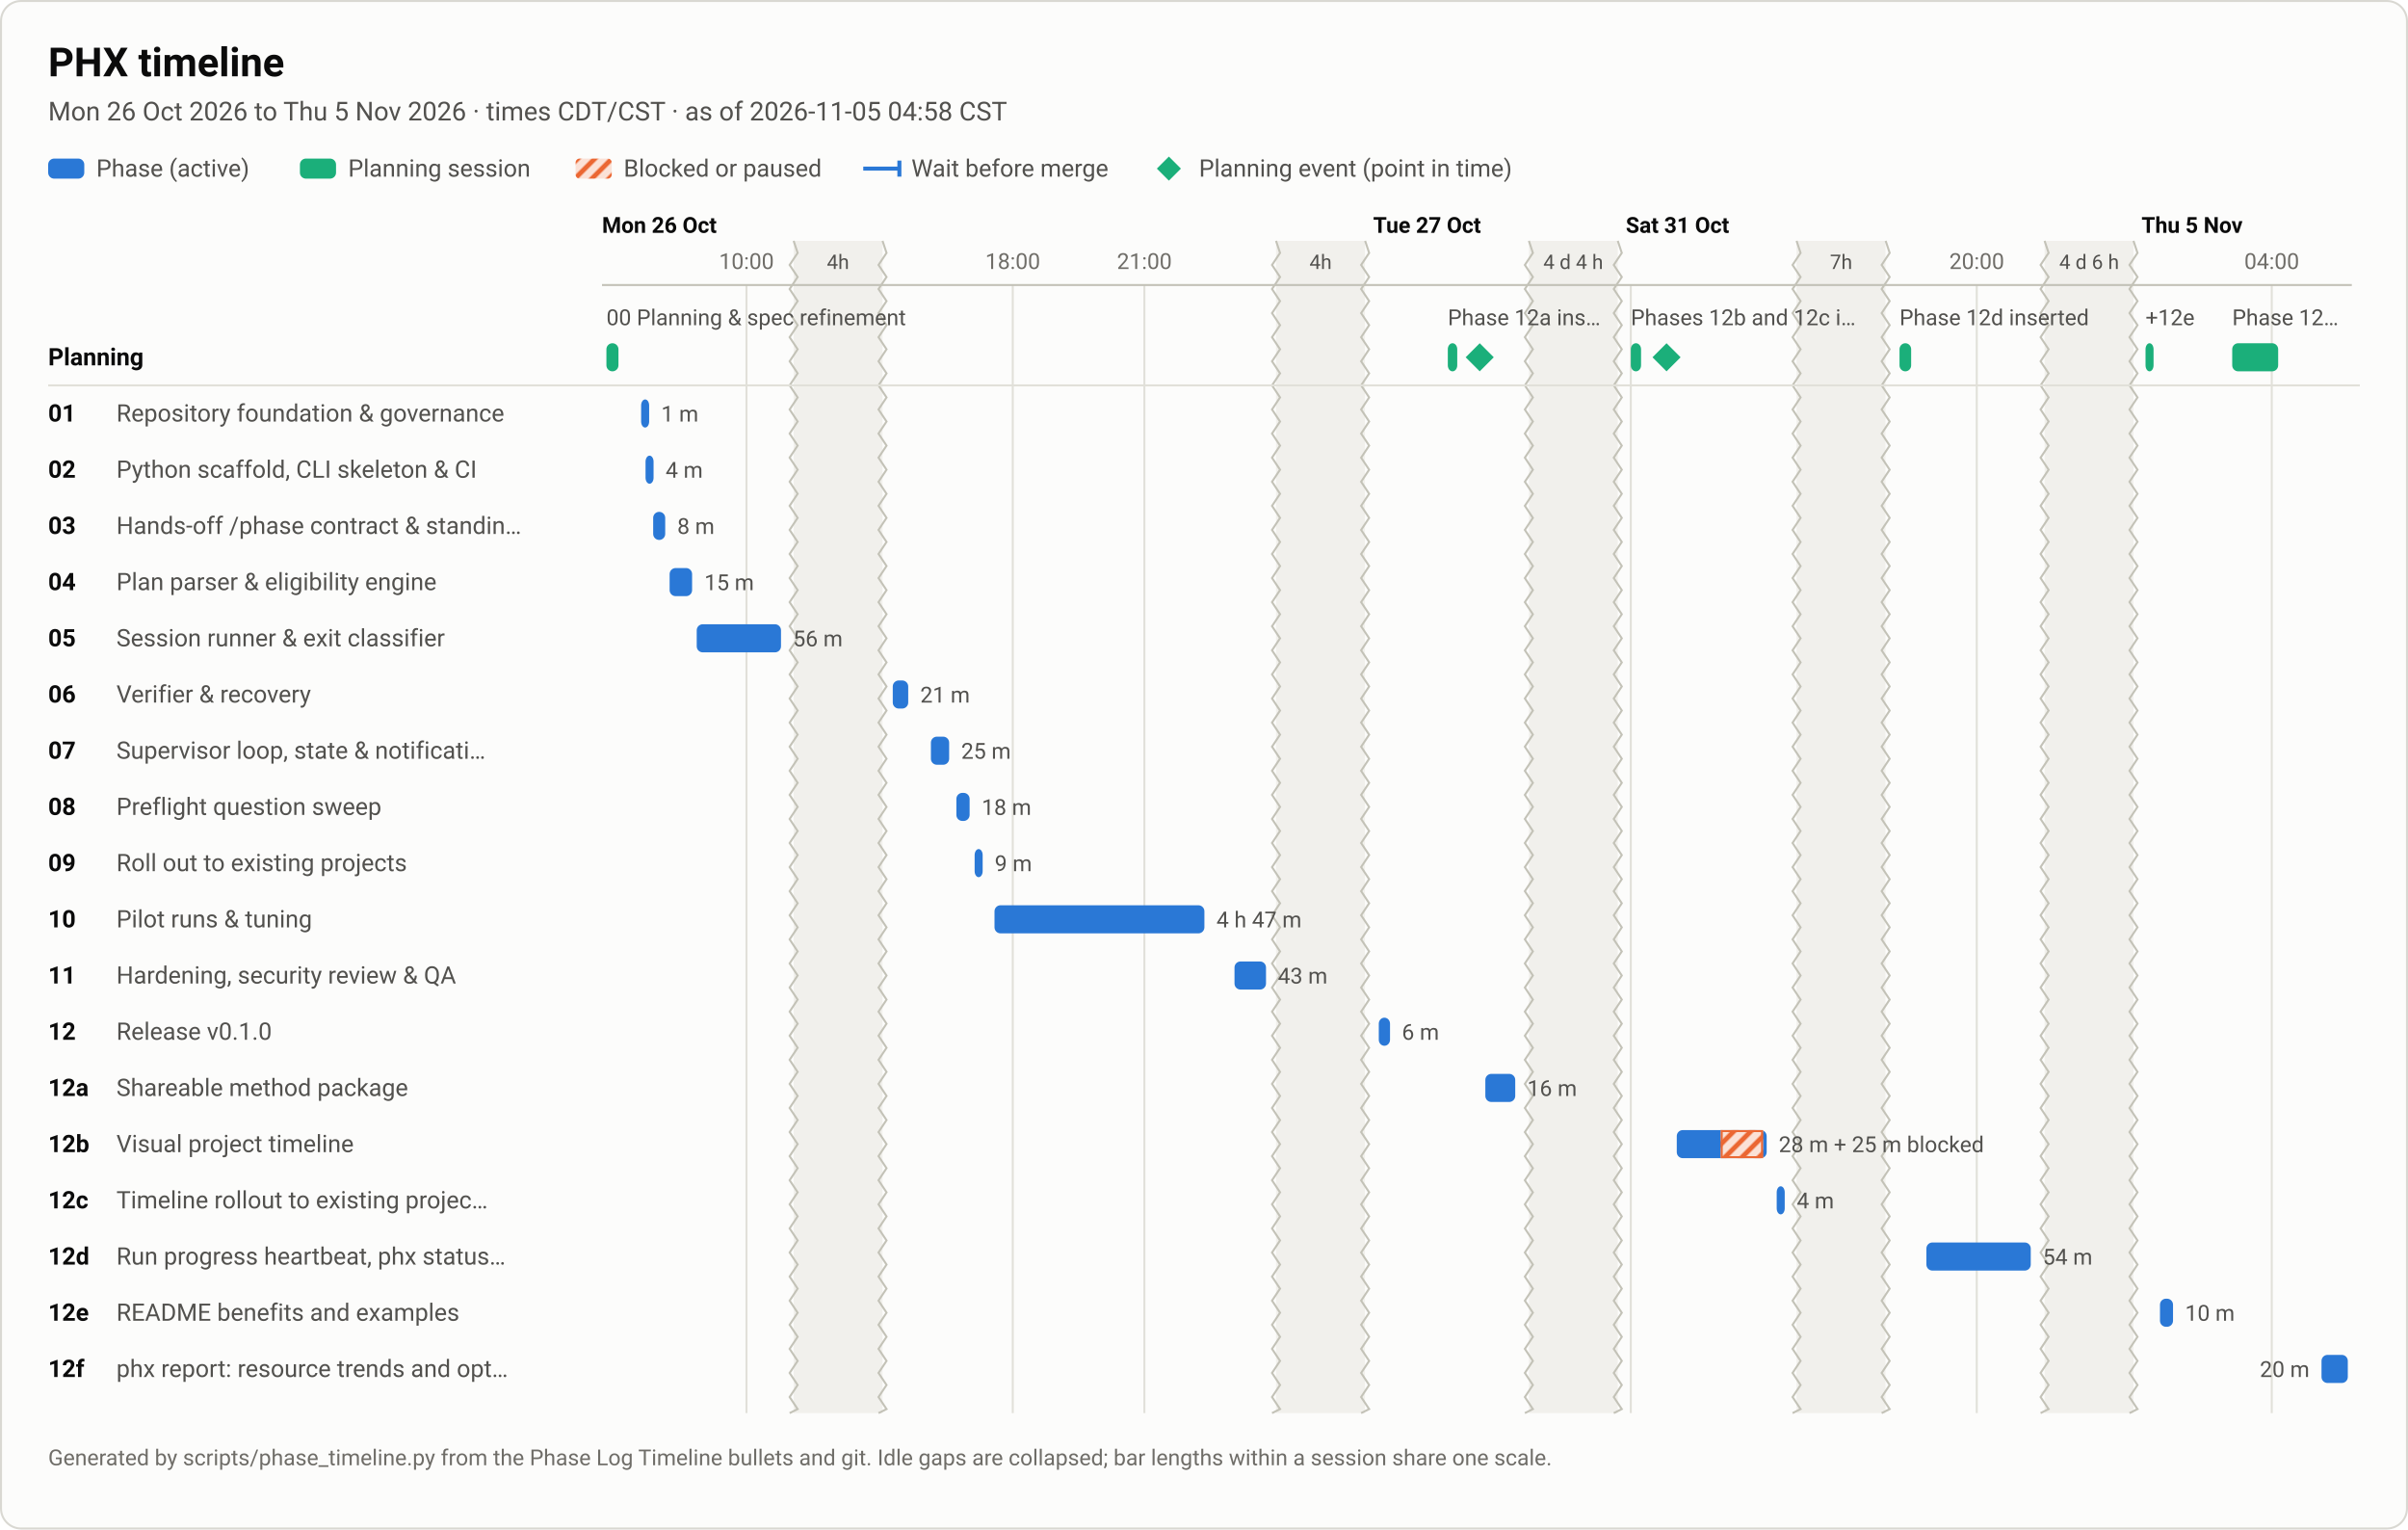
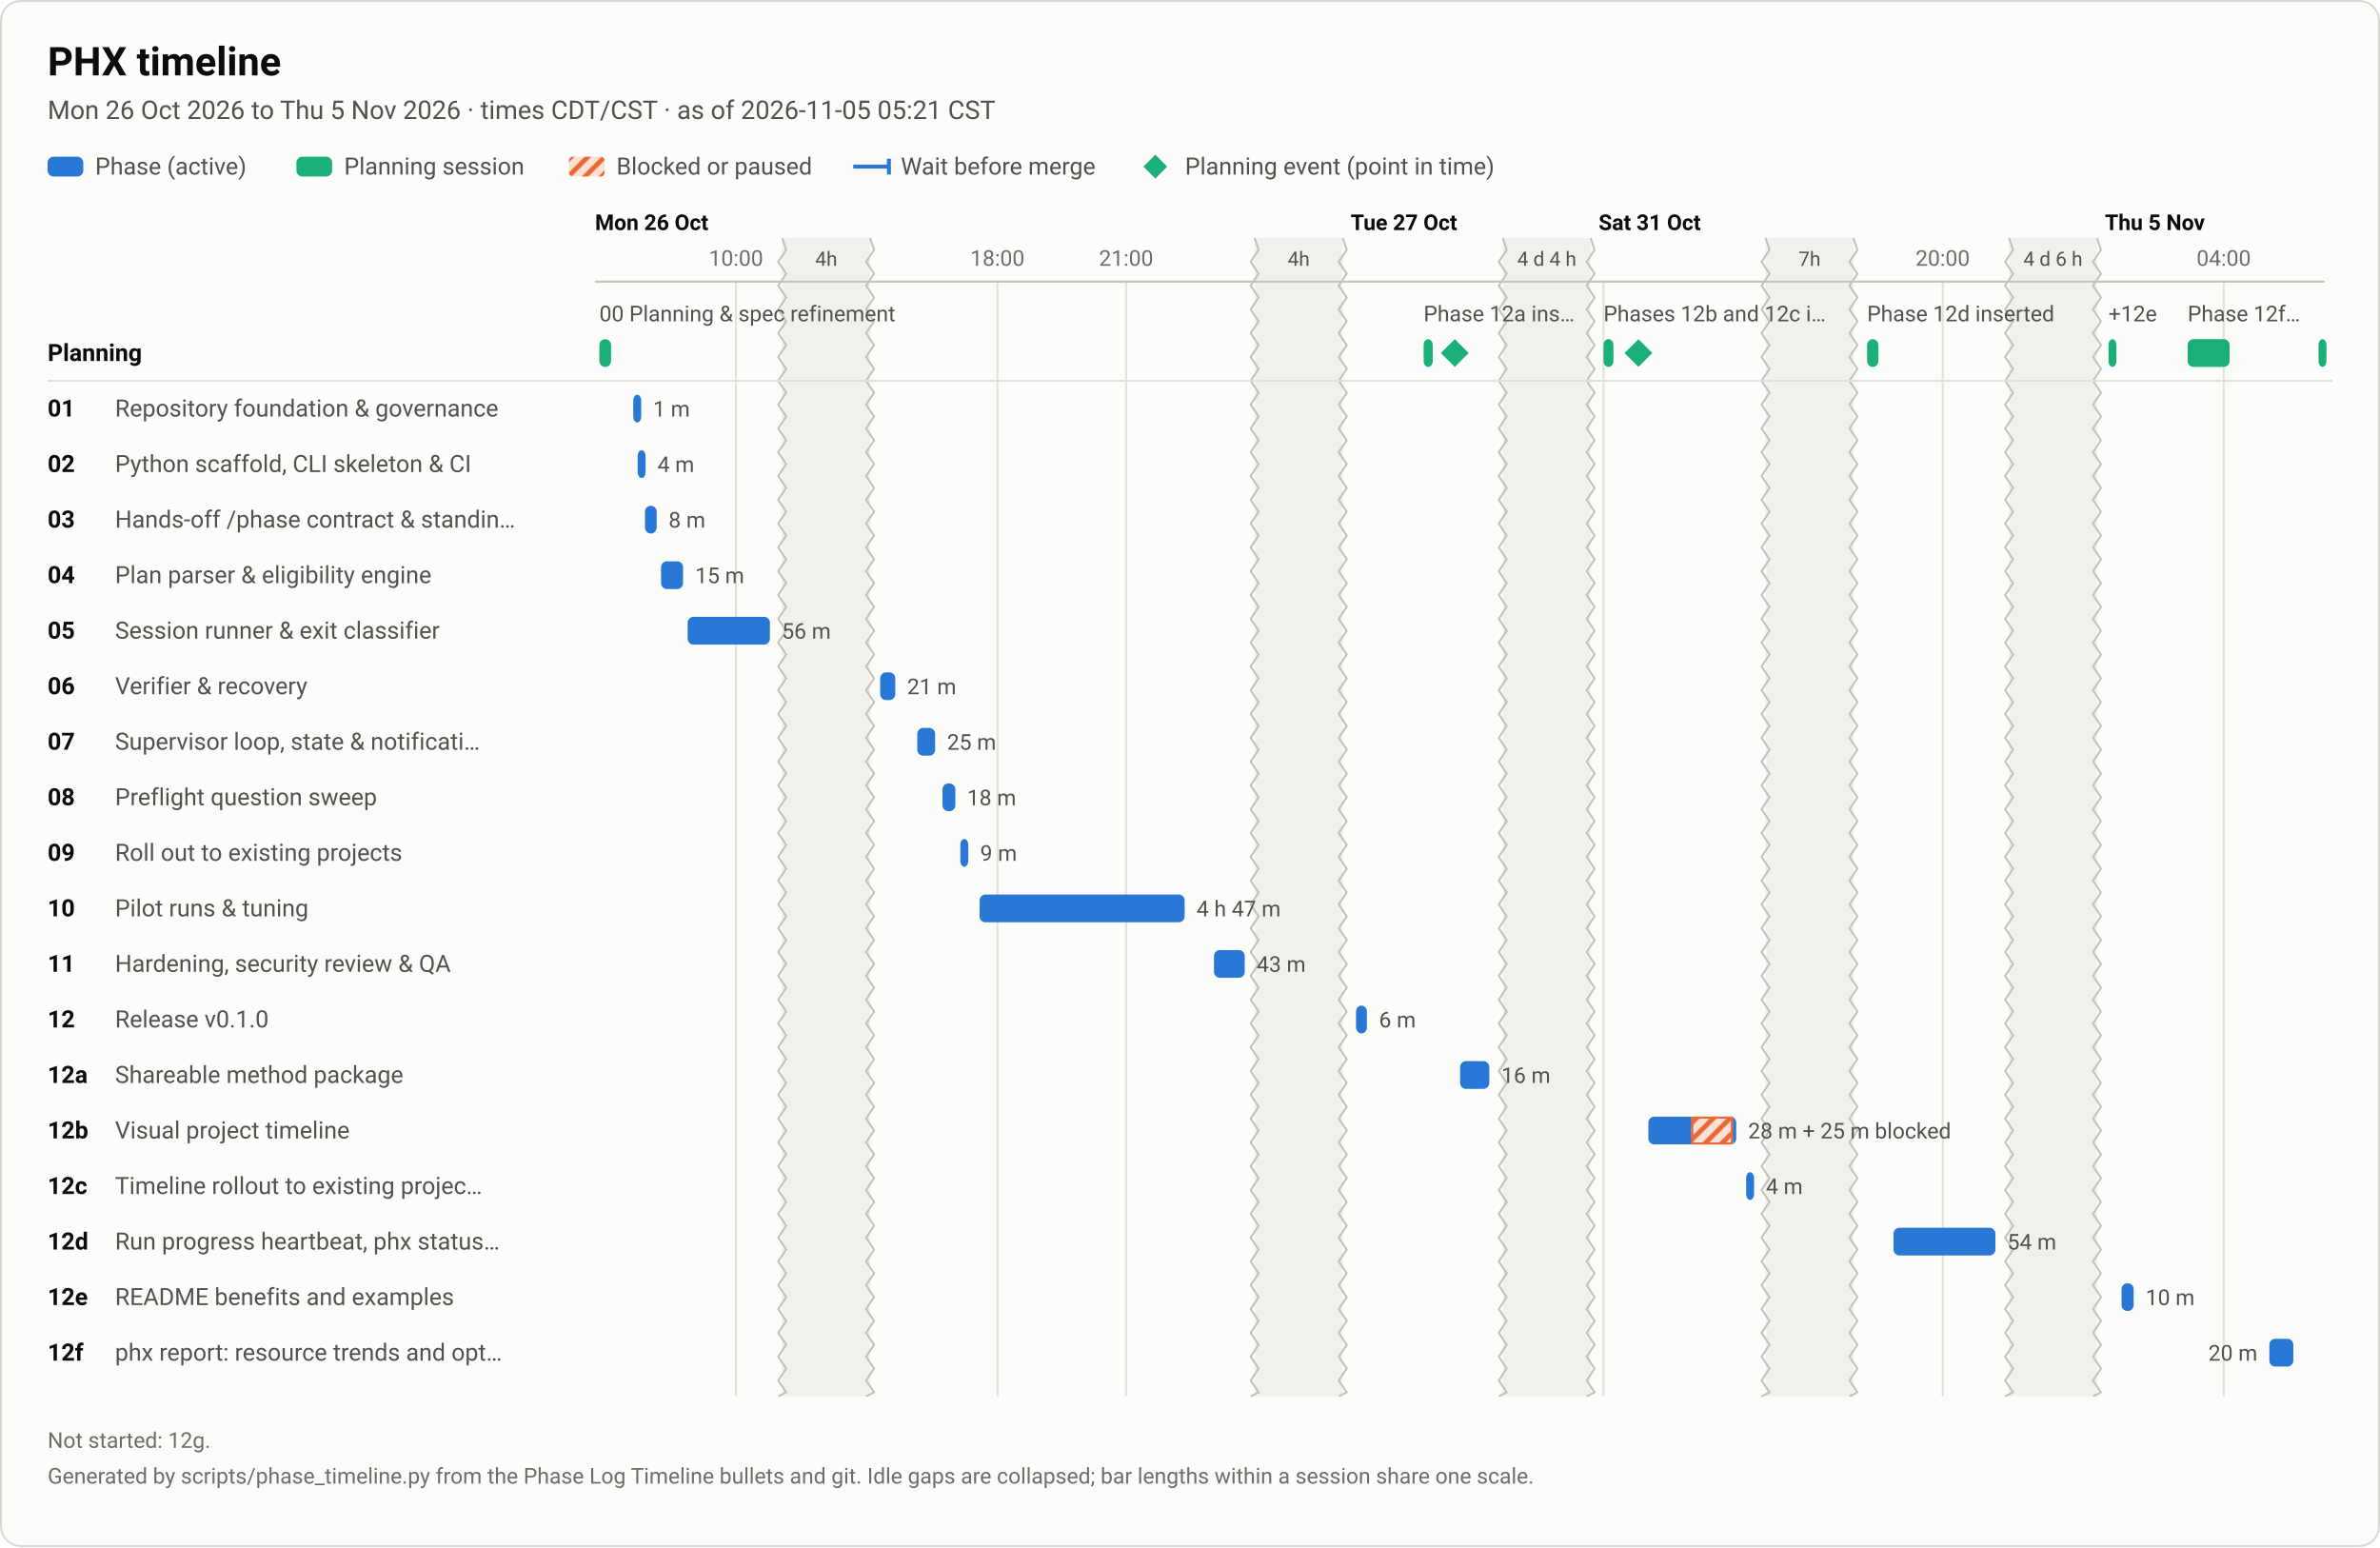
- <svg xmlns="http://www.w3.org/2000/svg" width="1200" height="762" viewBox="0 0 1200 762" role="img" aria-labelledby="tl-title tl-desc" font-family="system-ui, -apple-system, &quot;Segoe UI&quot;, Roboto, sans-serif" data-timeline-format="1">
+ <svg xmlns="http://www.w3.org/2000/svg" width="1200" height="780" viewBox="0 0 1200 780" role="img" aria-labelledby="tl-title tl-desc" font-family="system-ui, -apple-system, &quot;Segoe UI&quot;, Roboto, sans-serif" data-timeline-format="1">
  <style>.card{fill:#fcfcfb;stroke:#d9d8d2}.t1{fill:#0b0b0b}.t2{fill:#52514e}.t3{fill:#6f6d68}.grid{stroke:#e1e0d9}.axis{stroke:#c3c2b7}.brk{fill:#f1f0ec}.brke{stroke:#c3c2b7;fill:none}.ph{fill:#2a78d6}.pl{fill:#1baf7a}.tail{stroke:#2a78d6}.tailpl{stroke:#1baf7a}.hb{fill:#fbe1d6}.hl{stroke:#eb6834}.wo{stroke:#eb6834;fill:none}.ap{stroke:#0b0b0b;fill:none}.sep{stroke:#e1e0d9}text{font-variant-numeric:tabular-nums}@media (prefers-color-scheme: dark){.card{fill:#1a1a19;stroke:#3a3a37}.t1{fill:#f0efec}.t2{fill:#c3c2b7}.t3{fill:#a3a19a}.grid{stroke:#2c2c2a}.axis{stroke:#4a4a46}.brk{fill:#262624}.brke{stroke:#4a4a46;fill:none}.ph{fill:#3987e5}.pl{fill:#199e70}.tail{stroke:#3987e5}.tailpl{stroke:#199e70}.hb{fill:#4a2a1c}.hl{stroke:#d95926}.wo{stroke:#d95926;fill:none}.ap{stroke:#f0efec;fill:none}.sep{stroke:#2c2c2a}}</style>
  <defs>
    <pattern id="tl-hatch" patternUnits="userSpaceOnUse" width="6" height="6" patternTransform="rotate(45)">
      <rect class="hb" width="6" height="6" />
      <line class="hl" x1="1.5" y1="0" x2="1.5" y2="6" stroke-width="2.4" />
    </pattern>
  </defs>
-   <rect class="card" x="0.5" y="0.5" width="1199" height="761" rx="10" />
+   <rect class="card" x="0.5" y="0.5" width="1199" height="779" rx="10" />
  <text class="t1" x="24" y="38" font-size="20" font-weight="600">PHX timeline</text>
-   <text class="t2" x="24" y="60" font-size="13">Mon 26 Oct 2026 to Thu 5 Nov 2026 · times CDT/CST · as of 2026-11-05 04:58 CST</text>
+   <text class="t2" x="24" y="60" font-size="13">Mon 26 Oct 2026 to Thu 5 Nov 2026 · times CDT/CST · as of 2026-11-05 05:21 CST</text>
  <rect class="ph" x="24.0" y="79" width="18" height="10" rx="3" />
  <text class="t2" x="48" y="88" font-size="12">Phase (active)</text>
  <rect class="pl" x="149.462" y="79" width="18" height="10" rx="3" />
  <text class="t2" x="173.5" y="88" font-size="12">Planning session</text>
  <rect fill="url(#tl-hatch)" x="286.848" y="79" width="18" height="10" rx="2" />
  <text class="t2" x="310.8" y="88" font-size="12">Blocked or paused</text>
  <line class="tail" x1="430.195" x2="448.195" y1="84" y2="84" stroke-width="2" />
  <line class="tail" x1="448.195" x2="448.195" y1="80" y2="88" stroke-width="2" />
  <text class="t2" x="454.2" y="88" font-size="12">Wait before merge</text>
  <path class="pl" d="M582.5 78l6 6l-6 6l-6-6z" />
  <text class="t2" x="597.5" y="88" font-size="12">Planning event (point in time)</text>
  <text class="t1" x="300" y="116" font-size="11" font-weight="600">Mon 26 Oct</text>
-   <line class="grid" x1="372" x2="372" y1="142" y2="704" stroke-width="1" />
-   <text class="t3" x="372" y="134" font-size="11" text-anchor="middle">10:00</text>
-   <rect class="brk" x="395.5" y="120" width="44.3" height="584" />
-   <path class="brke" stroke-width="1" d="M395.5 120L397.5 126L393.5 132L397.5 138L393.5 144L397.5 150L393.5 156L397.5 162L393.5 168L397.5 174L393.5 180L397.5 186L393.5 192L397.5 198L393.5 204L397.5 210L393.5 216L397.5 222L393.5 228L397.5 234L393.5 240L397.5 246L393.5 252L397.5 258L393.5 264L397.5 270L393.5 276L397.5 282L393.5 288L397.5 294L393.5 300L397.5 306L393.5 312L397.5 318L393.5 324L397.5 330L393.5 336L397.5 342L393.5 348L397.5 354L393.5 360L397.5 366L393.5 372L397.5 378L393.5 384L397.5 390L393.5 396L397.5 402L393.5 408L397.5 414L393.5 420L397.5 426L393.5 432L397.5 438L393.5 444L397.5 450L393.5 456L397.5 462L393.5 468L397.5 474L393.5 480L397.5 486L393.5 492L397.5 498L393.5 504L397.5 510L393.5 516L397.5 522L393.5 528L397.5 534L393.5 540L397.5 546L393.5 552L397.5 558L393.5 564L397.5 570L393.5 576L397.5 582L393.5 588L397.5 594L393.5 600L397.5 606L393.5 612L397.5 618L393.5 624L397.5 630L393.5 636L397.5 642L393.5 648L397.5 654L393.5 660L397.5 666L393.5 672L397.5 678L393.5 684L397.5 690L393.5 696L397.5 702L393.5 704" />
-   <path class="brke" stroke-width="1" d="M439.8 120L441.8 126L437.8 132L441.8 138L437.8 144L441.8 150L437.8 156L441.8 162L437.8 168L441.8 174L437.8 180L441.8 186L437.8 192L441.8 198L437.8 204L441.8 210L437.8 216L441.8 222L437.8 228L441.8 234L437.8 240L441.8 246L437.8 252L441.8 258L437.8 264L441.8 270L437.8 276L441.8 282L437.8 288L441.8 294L437.8 300L441.8 306L437.8 312L441.8 318L437.8 324L441.8 330L437.8 336L441.8 342L437.8 348L441.8 354L437.8 360L441.8 366L437.8 372L441.8 378L437.8 384L441.8 390L437.8 396L441.8 402L437.8 408L441.8 414L437.8 420L441.8 426L437.8 432L441.8 438L437.8 444L441.8 450L437.8 456L441.8 462L437.8 468L441.8 474L437.8 480L441.8 486L437.8 492L441.8 498L437.8 504L441.8 510L437.8 516L441.8 522L437.8 528L441.8 534L437.8 540L441.8 546L437.8 552L441.8 558L437.8 564L441.8 570L437.8 576L441.8 582L437.8 588L441.8 594L437.8 600L441.8 606L437.8 612L441.8 618L437.8 624L441.8 630L437.8 636L441.8 642L437.8 648L441.8 654L437.8 660L441.8 666L437.8 672L441.8 678L437.8 684L441.8 690L437.8 696L441.8 702L437.8 704" />
-   <text class="t2" x="417.6" y="134" font-size="10" text-anchor="middle">4h</text>
-   <line class="grid" x1="504.7" x2="504.7" y1="142" y2="704" stroke-width="1" />
-   <text class="t3" x="504.7" y="134" font-size="11" text-anchor="middle">18:00</text>
-   <line class="grid" x1="570.3" x2="570.3" y1="142" y2="704" stroke-width="1" />
-   <text class="t3" x="570.3" y="134" font-size="11" text-anchor="middle">21:00</text>
-   <rect class="brk" x="635.9" y="120" width="44.3" height="584" />
-   <path class="brke" stroke-width="1" d="M635.9 120L637.9 126L633.9 132L637.9 138L633.9 144L637.9 150L633.9 156L637.9 162L633.9 168L637.9 174L633.9 180L637.9 186L633.9 192L637.9 198L633.9 204L637.9 210L633.9 216L637.9 222L633.9 228L637.9 234L633.9 240L637.9 246L633.9 252L637.9 258L633.9 264L637.9 270L633.9 276L637.9 282L633.9 288L637.9 294L633.9 300L637.9 306L633.9 312L637.9 318L633.9 324L637.9 330L633.9 336L637.9 342L633.9 348L637.9 354L633.9 360L637.9 366L633.9 372L637.9 378L633.9 384L637.9 390L633.9 396L637.9 402L633.9 408L637.9 414L633.9 420L637.9 426L633.9 432L637.9 438L633.9 444L637.9 450L633.9 456L637.9 462L633.9 468L637.9 474L633.9 480L637.9 486L633.9 492L637.9 498L633.9 504L637.9 510L633.9 516L637.9 522L633.9 528L637.9 534L633.9 540L637.9 546L633.9 552L637.9 558L633.9 564L637.9 570L633.9 576L637.9 582L633.9 588L637.9 594L633.9 600L637.9 606L633.9 612L637.9 618L633.9 624L637.9 630L633.9 636L637.9 642L633.9 648L637.9 654L633.9 660L637.9 666L633.9 672L637.9 678L633.9 684L637.9 690L633.9 696L637.9 702L633.9 704" />
-   <path class="brke" stroke-width="1" d="M680.3 120L682.3 126L678.3 132L682.3 138L678.3 144L682.3 150L678.3 156L682.3 162L678.3 168L682.3 174L678.3 180L682.3 186L678.3 192L682.3 198L678.3 204L682.3 210L678.3 216L682.3 222L678.3 228L682.3 234L678.3 240L682.3 246L678.3 252L682.3 258L678.3 264L682.3 270L678.3 276L682.3 282L678.3 288L682.3 294L678.3 300L682.3 306L678.3 312L682.3 318L678.3 324L682.3 330L678.3 336L682.3 342L678.3 348L682.3 354L678.3 360L682.3 366L678.3 372L682.3 378L678.3 384L682.3 390L678.3 396L682.3 402L678.3 408L682.3 414L678.3 420L682.3 426L678.3 432L682.3 438L678.3 444L682.3 450L678.3 456L682.3 462L678.3 468L682.3 474L678.3 480L682.3 486L678.3 492L682.3 498L678.3 504L682.3 510L678.3 516L682.3 522L678.3 528L682.3 534L678.3 540L682.3 546L678.3 552L682.3 558L678.3 564L682.3 570L678.3 576L682.3 582L678.3 588L682.3 594L678.3 600L682.3 606L678.3 612L682.3 618L678.3 624L682.3 630L678.3 636L682.3 642L678.3 648L682.3 654L678.3 660L682.3 666L678.3 672L682.3 678L678.3 684L682.3 690L678.3 696L682.3 702L678.3 704" />
-   <text class="t2" x="658.1" y="134" font-size="10" text-anchor="middle">4h</text>
-   <text class="t1" x="684.3" y="116" font-size="11" font-weight="600">Tue 27 Oct</text>
-   <rect class="brk" x="761.9" y="120" width="44.3" height="584" />
-   <path class="brke" stroke-width="1" d="M761.9 120L763.9 126L759.9 132L763.9 138L759.9 144L763.9 150L759.9 156L763.9 162L759.9 168L763.9 174L759.9 180L763.9 186L759.9 192L763.9 198L759.9 204L763.9 210L759.9 216L763.9 222L759.9 228L763.9 234L759.9 240L763.9 246L759.9 252L763.9 258L759.9 264L763.9 270L759.9 276L763.9 282L759.9 288L763.9 294L759.9 300L763.9 306L759.9 312L763.9 318L759.9 324L763.9 330L759.9 336L763.9 342L759.9 348L763.9 354L759.9 360L763.9 366L759.9 372L763.9 378L759.9 384L763.9 390L759.9 396L763.9 402L759.9 408L763.9 414L759.9 420L763.9 426L759.9 432L763.9 438L759.9 444L763.9 450L759.9 456L763.9 462L759.9 468L763.9 474L759.9 480L763.9 486L759.9 492L763.9 498L759.9 504L763.9 510L759.9 516L763.9 522L759.9 528L763.9 534L759.9 540L763.9 546L759.9 552L763.9 558L759.9 564L763.9 570L759.9 576L763.9 582L759.9 588L763.9 594L759.9 600L763.9 606L759.9 612L763.9 618L759.9 624L763.9 630L759.9 636L763.9 642L759.9 648L763.9 654L759.9 660L763.9 666L759.9 672L763.9 678L759.9 684L763.9 690L759.9 696L763.9 702L759.9 704" />
-   <path class="brke" stroke-width="1" d="M806.2 120L808.2 126L804.2 132L808.2 138L804.2 144L808.2 150L804.2 156L808.2 162L804.2 168L808.2 174L804.2 180L808.2 186L804.2 192L808.2 198L804.2 204L808.2 210L804.2 216L808.2 222L804.2 228L808.2 234L804.2 240L808.2 246L804.2 252L808.2 258L804.2 264L808.2 270L804.2 276L808.2 282L804.2 288L808.2 294L804.2 300L808.2 306L804.2 312L808.2 318L804.2 324L808.2 330L804.2 336L808.2 342L804.2 348L808.2 354L804.2 360L808.2 366L804.2 372L808.2 378L804.2 384L808.2 390L804.2 396L808.2 402L804.2 408L808.2 414L804.2 420L808.2 426L804.2 432L808.2 438L804.2 444L808.2 450L804.2 456L808.2 462L804.2 468L808.2 474L804.2 480L808.2 486L804.2 492L808.2 498L804.2 504L808.2 510L804.2 516L808.2 522L804.2 528L808.2 534L804.2 540L808.2 546L804.2 552L808.2 558L804.2 564L808.2 570L804.2 576L808.2 582L804.2 588L808.2 594L804.2 600L808.2 606L804.2 612L808.2 618L804.2 624L808.2 630L804.2 636L808.2 642L804.2 648L808.2 654L804.2 660L808.2 666L804.2 672L808.2 678L804.2 684L808.2 690L804.2 696L808.2 702L804.2 704" />
-   <text class="t2" x="784" y="134" font-size="10" text-anchor="middle">4 d 4 h</text>
-   <text class="t1" x="810.2" y="116" font-size="11" font-weight="600">Sat 31 Oct</text>
-   <line class="grid" x1="812.7" x2="812.7" y1="142" y2="704" stroke-width="1" />
-   <rect class="brk" x="895.3" y="120" width="44.3" height="584" />
-   <path class="brke" stroke-width="1" d="M895.3 120L897.3 126L893.3 132L897.3 138L893.3 144L897.3 150L893.3 156L897.3 162L893.3 168L897.3 174L893.3 180L897.3 186L893.3 192L897.3 198L893.3 204L897.3 210L893.3 216L897.3 222L893.3 228L897.3 234L893.3 240L897.3 246L893.3 252L897.3 258L893.3 264L897.3 270L893.3 276L897.3 282L893.3 288L897.3 294L893.3 300L897.3 306L893.3 312L897.3 318L893.3 324L897.3 330L893.3 336L897.3 342L893.3 348L897.3 354L893.3 360L897.3 366L893.3 372L897.3 378L893.3 384L897.3 390L893.3 396L897.3 402L893.3 408L897.3 414L893.3 420L897.3 426L893.3 432L897.3 438L893.3 444L897.3 450L893.3 456L897.3 462L893.3 468L897.3 474L893.3 480L897.3 486L893.3 492L897.3 498L893.3 504L897.3 510L893.3 516L897.3 522L893.3 528L897.3 534L893.3 540L897.3 546L893.3 552L897.3 558L893.3 564L897.3 570L893.3 576L897.3 582L893.3 588L897.3 594L893.3 600L897.3 606L893.3 612L897.3 618L893.3 624L897.3 630L893.3 636L897.3 642L893.3 648L897.3 654L893.3 660L897.3 666L893.3 672L897.3 678L893.3 684L897.3 690L893.3 696L897.3 702L893.3 704" />
-   <path class="brke" stroke-width="1" d="M939.7 120L941.7 126L937.7 132L941.7 138L937.7 144L941.7 150L937.7 156L941.7 162L937.7 168L941.7 174L937.7 180L941.7 186L937.7 192L941.7 198L937.7 204L941.7 210L937.7 216L941.7 222L937.7 228L941.7 234L937.7 240L941.7 246L937.7 252L941.7 258L937.7 264L941.7 270L937.7 276L941.7 282L937.7 288L941.7 294L937.7 300L941.7 306L937.7 312L941.7 318L937.7 324L941.7 330L937.7 336L941.7 342L937.7 348L941.7 354L937.7 360L941.7 366L937.7 372L941.7 378L937.7 384L941.7 390L937.7 396L941.7 402L937.7 408L941.7 414L937.7 420L941.7 426L937.7 432L941.7 438L937.7 444L941.7 450L937.7 456L941.7 462L937.7 468L941.7 474L937.7 480L941.7 486L937.7 492L941.7 498L937.7 504L941.7 510L937.7 516L941.7 522L937.7 528L941.7 534L937.7 540L941.7 546L937.7 552L941.7 558L937.7 564L941.7 570L937.7 576L941.7 582L937.7 588L941.7 594L937.7 600L941.7 606L937.7 612L941.7 618L937.7 624L941.7 630L937.7 636L941.7 642L937.7 648L941.7 654L937.7 660L941.7 666L937.7 672L941.7 678L937.7 684L941.7 690L937.7 696L941.7 702L937.7 704" />
-   <text class="t2" x="917.5" y="134" font-size="10" text-anchor="middle">7h</text>
-   <line class="grid" x1="985.1" x2="985.1" y1="142" y2="704" stroke-width="1" />
-   <text class="t3" x="985.1" y="134" font-size="11" text-anchor="middle">20:00</text>
-   <rect class="brk" x="1018.9" y="120" width="44.3" height="584" />
-   <path class="brke" stroke-width="1" d="M1018.9 120L1020.9 126L1016.9 132L1020.9 138L1016.9 144L1020.9 150L1016.9 156L1020.9 162L1016.9 168L1020.9 174L1016.9 180L1020.9 186L1016.9 192L1020.9 198L1016.9 204L1020.9 210L1016.9 216L1020.9 222L1016.9 228L1020.9 234L1016.9 240L1020.9 246L1016.9 252L1020.9 258L1016.9 264L1020.9 270L1016.9 276L1020.9 282L1016.9 288L1020.9 294L1016.9 300L1020.9 306L1016.9 312L1020.9 318L1016.9 324L1020.9 330L1016.9 336L1020.9 342L1016.9 348L1020.9 354L1016.9 360L1020.9 366L1016.9 372L1020.9 378L1016.9 384L1020.9 390L1016.9 396L1020.9 402L1016.9 408L1020.9 414L1016.9 420L1020.9 426L1016.9 432L1020.9 438L1016.9 444L1020.9 450L1016.9 456L1020.9 462L1016.9 468L1020.9 474L1016.9 480L1020.9 486L1016.9 492L1020.9 498L1016.9 504L1020.9 510L1016.9 516L1020.9 522L1016.9 528L1020.9 534L1016.9 540L1020.9 546L1016.9 552L1020.9 558L1016.9 564L1020.9 570L1016.9 576L1020.9 582L1016.9 588L1020.9 594L1016.9 600L1020.9 606L1016.9 612L1020.9 618L1016.9 624L1020.9 630L1016.9 636L1020.9 642L1016.9 648L1020.9 654L1016.9 660L1020.9 666L1016.9 672L1020.9 678L1016.9 684L1020.9 690L1016.9 696L1020.9 702L1016.9 704" />
-   <path class="brke" stroke-width="1" d="M1063.2 120L1065.2 126L1061.2 132L1065.2 138L1061.2 144L1065.2 150L1061.2 156L1065.2 162L1061.2 168L1065.2 174L1061.2 180L1065.2 186L1061.2 192L1065.2 198L1061.2 204L1065.2 210L1061.2 216L1065.2 222L1061.2 228L1065.2 234L1061.2 240L1065.2 246L1061.2 252L1065.2 258L1061.2 264L1065.2 270L1061.2 276L1065.2 282L1061.2 288L1065.2 294L1061.2 300L1065.2 306L1061.2 312L1065.2 318L1061.2 324L1065.2 330L1061.2 336L1065.2 342L1061.2 348L1065.2 354L1061.2 360L1065.2 366L1061.2 372L1065.2 378L1061.2 384L1065.2 390L1061.2 396L1065.2 402L1061.2 408L1065.2 414L1061.2 420L1065.2 426L1061.2 432L1065.2 438L1061.2 444L1065.2 450L1061.2 456L1065.2 462L1061.2 468L1065.2 474L1061.2 480L1065.2 486L1061.2 492L1065.2 498L1061.2 504L1065.2 510L1061.2 516L1065.2 522L1061.2 528L1065.2 534L1061.2 540L1065.2 546L1061.2 552L1065.2 558L1061.2 564L1065.2 570L1061.2 576L1065.2 582L1061.2 588L1065.2 594L1061.2 600L1065.2 606L1061.2 612L1065.2 618L1061.2 624L1065.2 630L1061.2 636L1065.2 642L1061.2 648L1065.2 654L1061.2 660L1065.2 666L1061.2 672L1065.2 678L1061.2 684L1065.2 690L1061.2 696L1065.2 702L1061.2 704" />
-   <text class="t2" x="1041.1" y="134" font-size="10" text-anchor="middle">4 d 6 h</text>
-   <text class="t1" x="1067.2" y="116" font-size="11" font-weight="600">Thu 5 Nov</text>
-   <line class="grid" x1="1132.1" x2="1132.1" y1="142" y2="704" stroke-width="1" />
-   <text class="t3" x="1132.1" y="134" font-size="11" text-anchor="middle">04:00</text>
+   <line class="grid" x1="371.1" x2="371.1" y1="142" y2="704" stroke-width="1" />
+   <text class="t3" x="371.1" y="134" font-size="11" text-anchor="middle">10:00</text>
+   <rect class="brk" x="394.4" y="120" width="44.3" height="584" />
+   <path class="brke" stroke-width="1" d="M394.4 120L396.4 126L392.4 132L396.4 138L392.4 144L396.4 150L392.4 156L396.4 162L392.4 168L396.4 174L392.4 180L396.4 186L392.4 192L396.4 198L392.4 204L396.4 210L392.4 216L396.4 222L392.4 228L396.4 234L392.4 240L396.4 246L392.4 252L396.4 258L392.4 264L396.4 270L392.4 276L396.4 282L392.4 288L396.4 294L392.4 300L396.4 306L392.4 312L396.4 318L392.4 324L396.4 330L392.4 336L396.4 342L392.4 348L396.4 354L392.4 360L396.4 366L392.4 372L396.4 378L392.4 384L396.4 390L392.4 396L396.4 402L392.4 408L396.4 414L392.4 420L396.4 426L392.4 432L396.4 438L392.4 444L396.4 450L392.4 456L396.4 462L392.4 468L396.4 474L392.4 480L396.4 486L392.4 492L396.4 498L392.4 504L396.4 510L392.4 516L396.4 522L392.4 528L396.4 534L392.4 540L396.4 546L392.4 552L396.4 558L392.4 564L396.4 570L392.4 576L396.4 582L392.4 588L396.4 594L392.4 600L396.4 606L392.4 612L396.4 618L392.4 624L396.4 630L392.4 636L396.4 642L392.4 648L396.4 654L392.4 660L396.4 666L392.4 672L396.4 678L392.4 684L396.4 690L392.4 696L396.4 702L392.4 704" />
+   <path class="brke" stroke-width="1" d="M438.7 120L440.7 126L436.7 132L440.7 138L436.7 144L440.7 150L436.7 156L440.7 162L436.7 168L440.7 174L436.7 180L440.7 186L436.7 192L440.7 198L436.7 204L440.7 210L436.7 216L440.7 222L436.7 228L440.7 234L436.7 240L440.7 246L436.7 252L440.7 258L436.7 264L440.7 270L436.7 276L440.7 282L436.7 288L440.7 294L436.7 300L440.7 306L436.7 312L440.7 318L436.7 324L440.7 330L436.7 336L440.7 342L436.7 348L440.7 354L436.7 360L440.7 366L436.7 372L440.7 378L436.7 384L440.7 390L436.7 396L440.7 402L436.7 408L440.7 414L436.7 420L440.7 426L436.7 432L440.7 438L436.7 444L440.7 450L436.7 456L440.7 462L436.7 468L440.7 474L436.7 480L440.7 486L436.7 492L440.7 498L436.7 504L440.7 510L436.7 516L440.7 522L436.7 528L440.7 534L436.7 540L440.7 546L436.7 552L440.7 558L436.7 564L440.7 570L436.7 576L440.7 582L436.7 588L440.7 594L436.7 600L440.7 606L436.7 612L440.7 618L436.7 624L440.7 630L436.7 636L440.7 642L436.7 648L440.7 654L436.7 660L440.7 666L436.7 672L440.7 678L436.7 684L440.7 690L436.7 696L440.7 702L436.7 704" />
+   <text class="t2" x="416.6" y="134" font-size="10" text-anchor="middle">4h</text>
+   <line class="grid" x1="502.9" x2="502.9" y1="142" y2="704" stroke-width="1" />
+   <text class="t3" x="502.9" y="134" font-size="11" text-anchor="middle">18:00</text>
+   <line class="grid" x1="567.8" x2="567.8" y1="142" y2="704" stroke-width="1" />
+   <text class="t3" x="567.8" y="134" font-size="11" text-anchor="middle">21:00</text>
+   <rect class="brk" x="632.6" y="120" width="44.3" height="584" />
+   <path class="brke" stroke-width="1" d="M632.6 120L634.6 126L630.6 132L634.6 138L630.6 144L634.6 150L630.6 156L634.6 162L630.6 168L634.6 174L630.6 180L634.6 186L630.6 192L634.6 198L630.6 204L634.6 210L630.6 216L634.6 222L630.6 228L634.6 234L630.6 240L634.6 246L630.6 252L634.6 258L630.6 264L634.6 270L630.6 276L634.6 282L630.6 288L634.6 294L630.6 300L634.6 306L630.6 312L634.6 318L630.6 324L634.6 330L630.6 336L634.6 342L630.6 348L634.6 354L630.6 360L634.6 366L630.6 372L634.6 378L630.6 384L634.6 390L630.6 396L634.6 402L630.6 408L634.6 414L630.6 420L634.6 426L630.6 432L634.6 438L630.6 444L634.6 450L630.6 456L634.6 462L630.6 468L634.6 474L630.6 480L634.6 486L630.6 492L634.6 498L630.6 504L634.6 510L630.6 516L634.6 522L630.6 528L634.6 534L630.6 540L634.6 546L630.6 552L634.6 558L630.6 564L634.6 570L630.6 576L634.6 582L630.6 588L634.6 594L630.6 600L634.6 606L630.6 612L634.6 618L630.6 624L634.6 630L630.6 636L634.6 642L630.6 648L634.6 654L630.6 660L634.6 666L630.6 672L634.6 678L630.6 684L634.6 690L630.6 696L634.6 702L630.6 704" />
+   <path class="brke" stroke-width="1" d="M677 120L679 126L675 132L679 138L675 144L679 150L675 156L679 162L675 168L679 174L675 180L679 186L675 192L679 198L675 204L679 210L675 216L679 222L675 228L679 234L675 240L679 246L675 252L679 258L675 264L679 270L675 276L679 282L675 288L679 294L675 300L679 306L675 312L679 318L675 324L679 330L675 336L679 342L675 348L679 354L675 360L679 366L675 372L679 378L675 384L679 390L675 396L679 402L675 408L679 414L675 420L679 426L675 432L679 438L675 444L679 450L675 456L679 462L675 468L679 474L675 480L679 486L675 492L679 498L675 504L679 510L675 516L679 522L675 528L679 534L675 540L679 546L675 552L679 558L675 564L679 570L675 576L679 582L675 588L679 594L675 600L679 606L675 612L679 618L675 624L679 630L675 636L679 642L675 648L679 654L675 660L679 666L675 672L679 678L675 684L679 690L675 696L679 702L675 704" />
+   <text class="t2" x="654.8" y="134" font-size="10" text-anchor="middle">4h</text>
+   <text class="t1" x="681" y="116" font-size="11" font-weight="600">Tue 27 Oct</text>
+   <rect class="brk" x="757.7" y="120" width="44.3" height="584" />
+   <path class="brke" stroke-width="1" d="M757.7 120L759.7 126L755.7 132L759.7 138L755.7 144L759.7 150L755.7 156L759.7 162L755.7 168L759.7 174L755.7 180L759.7 186L755.7 192L759.7 198L755.7 204L759.7 210L755.7 216L759.7 222L755.7 228L759.7 234L755.7 240L759.7 246L755.7 252L759.7 258L755.7 264L759.7 270L755.7 276L759.7 282L755.7 288L759.7 294L755.7 300L759.7 306L755.7 312L759.7 318L755.7 324L759.7 330L755.7 336L759.7 342L755.7 348L759.7 354L755.7 360L759.7 366L755.7 372L759.7 378L755.7 384L759.7 390L755.7 396L759.7 402L755.7 408L759.7 414L755.7 420L759.7 426L755.7 432L759.7 438L755.7 444L759.7 450L755.7 456L759.7 462L755.7 468L759.7 474L755.7 480L759.7 486L755.7 492L759.7 498L755.7 504L759.7 510L755.7 516L759.7 522L755.7 528L759.7 534L755.7 540L759.7 546L755.7 552L759.7 558L755.7 564L759.7 570L755.7 576L759.7 582L755.7 588L759.7 594L755.7 600L759.7 606L755.7 612L759.7 618L755.7 624L759.7 630L755.7 636L759.7 642L755.7 648L759.7 654L755.7 660L759.7 666L755.7 672L759.7 678L755.7 684L759.7 690L755.7 696L759.7 702L755.7 704" />
+   <path class="brke" stroke-width="1" d="M802 120L804 126L800 132L804 138L800 144L804 150L800 156L804 162L800 168L804 174L800 180L804 186L800 192L804 198L800 204L804 210L800 216L804 222L800 228L804 234L800 240L804 246L800 252L804 258L800 264L804 270L800 276L804 282L800 288L804 294L800 300L804 306L800 312L804 318L800 324L804 330L800 336L804 342L800 348L804 354L800 360L804 366L800 372L804 378L800 384L804 390L800 396L804 402L800 408L804 414L800 420L804 426L800 432L804 438L800 444L804 450L800 456L804 462L800 468L804 474L800 480L804 486L800 492L804 498L800 504L804 510L800 516L804 522L800 528L804 534L800 540L804 546L800 552L804 558L800 564L804 570L800 576L804 582L800 588L804 594L800 600L804 606L800 612L804 618L800 624L804 630L800 636L804 642L800 648L804 654L800 660L804 666L800 672L804 678L800 684L804 690L800 696L804 702L800 704" />
+   <text class="t2" x="779.9" y="134" font-size="10" text-anchor="middle">4 d 4 h</text>
+   <text class="t1" x="806" y="116" font-size="11" font-weight="600">Sat 31 Oct</text>
+   <line class="grid" x1="808.5" x2="808.5" y1="142" y2="704" stroke-width="1" />
+   <rect class="brk" x="890.2" y="120" width="44.3" height="584" />
+   <path class="brke" stroke-width="1" d="M890.2 120L892.2 126L888.2 132L892.2 138L888.2 144L892.2 150L888.2 156L892.2 162L888.2 168L892.2 174L888.2 180L892.2 186L888.2 192L892.2 198L888.2 204L892.2 210L888.2 216L892.2 222L888.2 228L892.2 234L888.2 240L892.2 246L888.2 252L892.2 258L888.2 264L892.2 270L888.2 276L892.2 282L888.2 288L892.2 294L888.2 300L892.2 306L888.2 312L892.2 318L888.2 324L892.2 330L888.2 336L892.2 342L888.2 348L892.2 354L888.2 360L892.2 366L888.2 372L892.2 378L888.2 384L892.2 390L888.2 396L892.2 402L888.2 408L892.2 414L888.2 420L892.2 426L888.2 432L892.2 438L888.2 444L892.2 450L888.2 456L892.2 462L888.2 468L892.2 474L888.2 480L892.2 486L888.2 492L892.2 498L888.2 504L892.2 510L888.2 516L892.2 522L888.2 528L892.2 534L888.2 540L892.2 546L888.2 552L892.2 558L888.2 564L892.2 570L888.2 576L892.2 582L888.2 588L892.2 594L888.2 600L892.2 606L888.2 612L892.2 618L888.2 624L892.2 630L888.2 636L892.2 642L888.2 648L892.2 654L888.2 660L892.2 666L888.2 672L892.2 678L888.2 684L892.2 690L888.2 696L892.2 702L888.2 704" />
+   <path class="brke" stroke-width="1" d="M934.5 120L936.5 126L932.5 132L936.5 138L932.5 144L936.5 150L932.5 156L936.5 162L932.5 168L936.5 174L932.5 180L936.5 186L932.5 192L936.5 198L932.5 204L936.5 210L932.5 216L936.5 222L932.5 228L936.5 234L932.5 240L936.5 246L932.5 252L936.5 258L932.5 264L936.5 270L932.5 276L936.5 282L932.5 288L936.5 294L932.5 300L936.5 306L932.5 312L936.5 318L932.5 324L936.5 330L932.5 336L936.5 342L932.5 348L936.5 354L932.5 360L936.5 366L932.5 372L936.5 378L932.5 384L936.5 390L932.5 396L936.5 402L932.5 408L936.5 414L932.5 420L936.5 426L932.5 432L936.5 438L932.5 444L936.5 450L932.5 456L936.5 462L932.5 468L936.5 474L932.5 480L936.5 486L932.5 492L936.5 498L932.5 504L936.5 510L932.5 516L936.5 522L932.5 528L936.5 534L932.5 540L936.5 546L932.5 552L936.5 558L932.5 564L936.5 570L932.5 576L936.5 582L932.5 588L936.5 594L932.5 600L936.5 606L932.5 612L936.5 618L932.5 624L936.5 630L932.5 636L936.5 642L932.5 648L936.5 654L932.5 660L936.5 666L932.5 672L936.5 678L932.5 684L936.5 690L932.5 696L936.5 702L932.5 704" />
+   <text class="t2" x="912.4" y="134" font-size="10" text-anchor="middle">7h</text>
+   <line class="grid" x1="979.5" x2="979.5" y1="142" y2="704" stroke-width="1" />
+   <text class="t3" x="979.5" y="134" font-size="11" text-anchor="middle">20:00</text>
+   <rect class="brk" x="1013" y="120" width="44.3" height="584" />
+   <path class="brke" stroke-width="1" d="M1013 120L1015 126L1011 132L1015 138L1011 144L1015 150L1011 156L1015 162L1011 168L1015 174L1011 180L1015 186L1011 192L1015 198L1011 204L1015 210L1011 216L1015 222L1011 228L1015 234L1011 240L1015 246L1011 252L1015 258L1011 264L1015 270L1011 276L1015 282L1011 288L1015 294L1011 300L1015 306L1011 312L1015 318L1011 324L1015 330L1011 336L1015 342L1011 348L1015 354L1011 360L1015 366L1011 372L1015 378L1011 384L1015 390L1011 396L1015 402L1011 408L1015 414L1011 420L1015 426L1011 432L1015 438L1011 444L1015 450L1011 456L1015 462L1011 468L1015 474L1011 480L1015 486L1011 492L1015 498L1011 504L1015 510L1011 516L1015 522L1011 528L1015 534L1011 540L1015 546L1011 552L1015 558L1011 564L1015 570L1011 576L1015 582L1011 588L1015 594L1011 600L1015 606L1011 612L1015 618L1011 624L1015 630L1011 636L1015 642L1011 648L1015 654L1011 660L1015 666L1011 672L1015 678L1011 684L1015 690L1011 696L1015 702L1011 704" />
+   <path class="brke" stroke-width="1" d="M1057.3 120L1059.3 126L1055.3 132L1059.3 138L1055.3 144L1059.3 150L1055.3 156L1059.3 162L1055.3 168L1059.3 174L1055.3 180L1059.3 186L1055.3 192L1059.3 198L1055.3 204L1059.3 210L1055.3 216L1059.3 222L1055.3 228L1059.3 234L1055.3 240L1059.3 246L1055.3 252L1059.3 258L1055.3 264L1059.3 270L1055.3 276L1059.3 282L1055.3 288L1059.3 294L1055.3 300L1059.3 306L1055.3 312L1059.3 318L1055.3 324L1059.3 330L1055.3 336L1059.3 342L1055.3 348L1059.3 354L1055.3 360L1059.3 366L1055.3 372L1059.3 378L1055.3 384L1059.3 390L1055.3 396L1059.3 402L1055.3 408L1059.3 414L1055.3 420L1059.3 426L1055.3 432L1059.3 438L1055.3 444L1059.3 450L1055.3 456L1059.3 462L1055.3 468L1059.3 474L1055.3 480L1059.3 486L1055.3 492L1059.3 498L1055.3 504L1059.3 510L1055.3 516L1059.3 522L1055.3 528L1059.3 534L1055.3 540L1059.3 546L1055.3 552L1059.3 558L1055.3 564L1059.3 570L1055.3 576L1059.3 582L1055.3 588L1059.3 594L1055.3 600L1059.3 606L1055.3 612L1059.3 618L1055.3 624L1059.3 630L1055.3 636L1059.3 642L1055.3 648L1059.3 654L1055.3 660L1059.3 666L1055.3 672L1059.3 678L1055.3 684L1059.3 690L1055.3 696L1059.3 702L1055.3 704" />
+   <text class="t2" x="1035.1" y="134" font-size="10" text-anchor="middle">4 d 6 h</text>
+   <text class="t1" x="1061.3" y="116" font-size="11" font-weight="600">Thu 5 Nov</text>
+   <line class="grid" x1="1121.2" x2="1121.2" y1="142" y2="704" stroke-width="1" />
+   <text class="t3" x="1121.2" y="134" font-size="11" text-anchor="middle">04:00</text>
  <line class="axis" x1="300" x2="1172" y1="142" y2="142" stroke-width="1" />
  <text class="t1" x="24" y="182" font-size="12" font-weight="600">Planning</text>
  <g id="tl-p00">
-     <rect class="pl" x="302.2" y="171" width="6" height="14" rx="3" />
+     <rect class="pl" x="302.2" y="171" width="5.9" height="14" rx="3" />
  </g>
  <text class="t2" x="302.2" y="162" font-size="11">00 Planning &amp; spec refinement</text>
  <g id="tl-plan1">
-     <rect class="pl" x="721.5" y="171" width="4.7" height="14" rx="3" />
-   </g>
-   <text class="t2" x="721.5" y="162" font-size="11">Phase 12a ins…</text>
+     <rect class="pl" x="717.8" y="171" width="4.6" height="14" rx="3" />
+   </g>
+   <text class="t2" x="717.8" y="162" font-size="11">Phase 12a ins…</text>
  <g id="tl-pf-064a25a">
-     <path class="pl" d="M737.4 171l7 7l-7 7l-7-7z" />
+     <path class="pl" d="M733.5 171l7 7l-7 7l-7-7z" />
  </g>
  <g id="tl-plan2">
-     <rect class="pl" x="812.7" y="171" width="5.1" height="14" rx="3" />
-   </g>
-   <text class="t2" x="812.7" y="162" font-size="11">Phases 12b and 12c i…</text>
+     <rect class="pl" x="808.5" y="171" width="5" height="14" rx="3" />
+   </g>
+   <text class="t2" x="808.5" y="162" font-size="11">Phases 12b and 12c i…</text>
  <g id="tl-pf-e4af278">
-     <path class="pl" d="M830.5 171l7 7l-7 7l-7-7z" />
+     <path class="pl" d="M826.1 171l7 7l-7 7l-7-7z" />
  </g>
  <g id="tl-plan3">
-     <rect class="pl" x="946.6" y="171" width="5.8" height="14" rx="3" />
-   </g>
-   <text class="t2" x="946.6" y="162" font-size="11">Phase 12d inserted</text>
+     <rect class="pl" x="941.4" y="171" width="5.7" height="14" rx="3" />
+   </g>
+   <text class="t2" x="941.4" y="162" font-size="11">Phase 12d inserted</text>
  <g id="tl-plan4">
-     <rect class="pl" x="1069.2" y="171" width="4" height="14" rx="3" />
-   </g>
-   <text class="t2" x="1069.2" y="162" font-size="11">+12e</text>
+     <rect class="pl" x="1063.1" y="171" width="4" height="14" rx="3" />
+   </g>
+   <text class="t2" x="1063.1" y="162" font-size="11">+12e</text>
  <g id="tl-plan5">
-     <rect class="pl" x="1112.4" y="171" width="22.9" height="14" rx="3" />
-   </g>
-   <text class="t2" x="1112.4" y="162" font-size="11">Phase 12…</text>
+     <rect class="pl" x="1103" y="171" width="21.2" height="14" rx="3" />
+   </g>
+   <text class="t2" x="1103" y="162" font-size="11">Phase 12f…</text>
+   <g id="tl-plan6">
+     <rect class="pl" x="1169" y="171" width="4" height="14" rx="3" />
+   </g>
  <line class="sep" x1="24" x2="1176" y1="192" y2="192" stroke-width="1" />
  <text class="t1" x="24" y="210" font-size="12" font-weight="600">01</text>
  <text class="t2" x="58" y="210" font-size="12">Repository foundation &amp; governance</text>
  <g id="tl-p01">
-     <rect class="ph" x="319.5" y="199" width="4" height="14" rx="3" />
-   </g>
-   <text class="t2" x="329.5" y="210" font-size="11">1 m</text>
+     <rect class="ph" x="319.3" y="199" width="4" height="14" rx="3" />
+   </g>
+   <text class="t2" x="329.3" y="210" font-size="11">1 m</text>
  <text class="t1" x="24" y="238" font-size="12" font-weight="600">02</text>
  <text class="t2" x="58" y="238" font-size="12">Python scaffold, CLI skeleton &amp; CI</text>
  <g id="tl-p02">
-     <rect class="ph" x="321.7" y="227" width="4" height="14" rx="3" />
-   </g>
-   <text class="t2" x="331.7" y="238" font-size="11">4 m</text>
+     <rect class="ph" x="321.5" y="227" width="4" height="14" rx="3" />
+   </g>
+   <text class="t2" x="331.5" y="238" font-size="11">4 m</text>
  <text class="t1" x="24" y="266" font-size="12" font-weight="600">03</text>
  <text class="t2" x="58" y="266" font-size="12">Hands-off /phase contract &amp; standin…</text>
  <g id="tl-p03">
-     <rect class="ph" x="325.5" y="255" width="6" height="14" rx="3" />
-   </g>
-   <text class="t2" x="337.5" y="266" font-size="11">8 m</text>
+     <rect class="ph" x="325.2" y="255" width="5.9" height="14" rx="3" />
+   </g>
+   <text class="t2" x="337.1" y="266" font-size="11">8 m</text>
  <text class="t1" x="24" y="294" font-size="12" font-weight="600">04</text>
  <text class="t2" x="58" y="294" font-size="12">Plan parser &amp; eligibility engine</text>
  <g id="tl-p04">
-     <rect class="ph" x="333.7" y="283" width="11.2" height="14" rx="3" />
-   </g>
-   <text class="t2" x="351" y="294" font-size="11">15 m</text>
+     <rect class="ph" x="333.3" y="283" width="11.1" height="14" rx="3" />
+   </g>
+   <text class="t2" x="350.5" y="294" font-size="11">15 m</text>
  <text class="t1" x="24" y="322" font-size="12" font-weight="600">05</text>
  <text class="t2" x="58" y="322" font-size="12">Session runner &amp; exit classifier</text>
  <g id="tl-p05">
-     <rect class="ph" x="347.2" y="311" width="42" height="14" rx="3" />
-   </g>
-   <text class="t2" x="395.2" y="322" font-size="11">56 m</text>
+     <rect class="ph" x="346.7" y="311" width="41.5" height="14" rx="3" />
+   </g>
+   <text class="t2" x="394.2" y="322" font-size="11">56 m</text>
  <text class="t1" x="24" y="350" font-size="12" font-weight="600">06</text>
  <text class="t2" x="58" y="350" font-size="12">Verifier &amp; recovery</text>
  <g id="tl-p06">
-     <rect class="ph" x="444.9" y="339" width="7.7" height="14" rx="3" />
-   </g>
-   <text class="t2" x="458.6" y="350" font-size="11">21 m</text>
+     <rect class="ph" x="443.8" y="339" width="7.6" height="14" rx="3" />
+   </g>
+   <text class="t2" x="457.4" y="350" font-size="11">21 m</text>
  <text class="t1" x="24" y="378" font-size="12" font-weight="600">07</text>
  <text class="t2" x="58" y="378" font-size="12">Supervisor loop, state &amp; notificati…</text>
  <g id="tl-p07">
-     <rect class="ph" x="463.9" y="367" width="9.1" height="14" rx="3" />
-   </g>
-   <text class="t2" x="479" y="378" font-size="11">25 m</text>
+     <rect class="ph" x="462.5" y="367" width="9" height="14" rx="3" />
+   </g>
+   <text class="t2" x="477.5" y="378" font-size="11">25 m</text>
  <text class="t1" x="24" y="406" font-size="12" font-weight="600">08</text>
  <text class="t2" x="58" y="406" font-size="12">Preflight question sweep</text>
  <g id="tl-p08">
-     <rect class="ph" x="476.6" y="395" width="6.6" height="14" rx="3" />
-   </g>
-   <text class="t2" x="489.2" y="406" font-size="11">18 m</text>
+     <rect class="ph" x="475.2" y="395" width="6.5" height="14" rx="3" />
+   </g>
+   <text class="t2" x="487.6" y="406" font-size="11">18 m</text>
  <text class="t1" x="24" y="434" font-size="12" font-weight="600">09</text>
  <text class="t2" x="58" y="434" font-size="12">Roll out to existing projects</text>
  <g id="tl-p09">
-     <rect class="ph" x="485.7" y="423" width="4" height="14" rx="3" />
-   </g>
-   <text class="t2" x="495.7" y="434" font-size="11">9 m</text>
+     <rect class="ph" x="484.2" y="423" width="4" height="14" rx="3" />
+   </g>
+   <text class="t2" x="494.2" y="434" font-size="11">9 m</text>
  <text class="t1" x="24" y="462" font-size="12" font-weight="600">10</text>
  <text class="t2" x="58" y="462" font-size="12">Pilot runs &amp; tuning</text>
  <g id="tl-p10">
-     <rect class="ph" x="495.6" y="451" width="104.6" height="14" rx="3" />
-   </g>
-   <text class="t2" x="606.2" y="462" font-size="11">4 h 47 m</text>
+     <rect class="ph" x="493.9" y="451" width="103.4" height="14" rx="3" />
+   </g>
+   <text class="t2" x="603.3" y="462" font-size="11">4 h 47 m</text>
  <text class="t1" x="24" y="490" font-size="12" font-weight="600">11</text>
  <text class="t2" x="58" y="490" font-size="12">Hardening, security review &amp; QA</text>
  <g id="tl-p11">
-     <rect class="ph" x="615.2" y="479" width="15.7" height="14" rx="3" />
-   </g>
-   <text class="t2" x="636.8" y="490" font-size="11">43 m</text>
+     <rect class="ph" x="612.1" y="479" width="15.5" height="14" rx="3" />
+   </g>
+   <text class="t2" x="633.6" y="490" font-size="11">43 m</text>
  <text class="t1" x="24" y="518" font-size="12" font-weight="600">12</text>
  <text class="t2" x="58" y="518" font-size="12">Release v0.1.0</text>
  <g id="tl-p12">
-     <rect class="ph" x="687.1" y="507" width="5.6" height="14" rx="3" />
-   </g>
-   <text class="t2" x="698.6" y="518" font-size="11">6 m</text>
+     <rect class="ph" x="683.7" y="507" width="5.5" height="14" rx="3" />
+   </g>
+   <text class="t2" x="695.3" y="518" font-size="11">6 m</text>
  <text class="t1" x="24" y="546" font-size="12" font-weight="600">12a</text>
  <text class="t2" x="58" y="546" font-size="12">Shareable method package</text>
  <g id="tl-p12a">
-     <rect class="ph" x="740.2" y="535" width="14.9" height="14" rx="3" />
-   </g>
-   <text class="t2" x="761.1" y="546" font-size="11">16 m</text>
+     <rect class="ph" x="736.2" y="535" width="14.7" height="14" rx="3" />
+   </g>
+   <text class="t2" x="757" y="546" font-size="11">16 m</text>
  <text class="t1" x="24" y="574" font-size="12" font-weight="600">12b</text>
  <text class="t2" x="58" y="574" font-size="12">Visual project timeline</text>
  <g id="tl-p12b">
-     <rect class="ph" x="835.6" y="563" width="44.8" height="14" rx="3" />
-     <rect id="tl-p12b-w1" fill="url(#tl-hatch)" x="857.5" y="563" width="21.1" height="14" />
-     <rect class="wo" x="858" y="563.5" width="20.1" height="13" stroke-width="1" />
-   </g>
-   <text class="t2" x="886.4" y="574" font-size="11">28 m + 25 m blocked</text>
+     <rect class="ph" x="831.1" y="563" width="44.3" height="14" rx="3" />
+     <rect id="tl-p12b-w1" fill="url(#tl-hatch)" x="852.8" y="563" width="20.9" height="14" />
+     <rect class="wo" x="853.3" y="563.5" width="19.9" height="13" stroke-width="1" />
+   </g>
+   <text class="t2" x="881.4" y="574" font-size="11">28 m + 25 m blocked</text>
  <text class="t1" x="24" y="602" font-size="12" font-weight="600">12c</text>
  <text class="t2" x="58" y="602" font-size="12">Timeline rollout to existing projec…</text>
  <g id="tl-p12c">
-     <rect class="ph" x="885.4" y="591" width="4" height="14" rx="3" />
-   </g>
-   <text class="t2" x="895.4" y="602" font-size="11">4 m</text>
+     <rect class="ph" x="880.4" y="591" width="4" height="14" rx="3" />
+   </g>
+   <text class="t2" x="890.4" y="602" font-size="11">4 m</text>
  <text class="t1" x="24" y="630" font-size="12" font-weight="600">12d</text>
  <text class="t2" x="58" y="630" font-size="12">Run progress heartbeat, phx status…</text>
  <g id="tl-p12d">
-     <rect class="ph" x="960" y="619" width="52" height="14" rx="3" />
-   </g>
-   <text class="t2" x="1018" y="630" font-size="11">54 m</text>
+     <rect class="ph" x="954.7" y="619" width="51.4" height="14" rx="3" />
+   </g>
+   <text class="t2" x="1012.1" y="630" font-size="11">54 m</text>
  <text class="t1" x="24" y="658" font-size="12" font-weight="600">12e</text>
  <text class="t2" x="58" y="658" font-size="12">README benefits and examples</text>
  <g id="tl-p12e">
-     <rect class="ph" x="1076.4" y="647" width="6.5" height="14" rx="3" />
-   </g>
-   <text class="t2" x="1088.9" y="658" font-size="11">10 m</text>
+     <rect class="ph" x="1069.7" y="647" width="6.1" height="14" rx="3" />
+   </g>
+   <text class="t2" x="1081.8" y="658" font-size="11">10 m</text>
  <text class="t1" x="24" y="686" font-size="12" font-weight="600">12f</text>
  <text class="t2" x="58" y="686" font-size="12">phx report: resource trends and opt…</text>
  <g id="tl-p12f">
-     <rect class="ph" x="1156.9" y="675" width="13.1" height="14" rx="3" />
-   </g>
-   <text class="t2" x="1150.9" y="686" font-size="11" text-anchor="end">20 m</text>
-   <text class="t3" x="24" y="730" font-size="11">Generated by scripts/phase_timeline.py from the Phase Log Timeline bullets and git. Idle gaps are collapsed; bar lengths within a session share one scale.</text>
+     <rect class="ph" x="1144.2" y="675" width="12.1" height="14" rx="3" />
+   </g>
+   <text class="t2" x="1138.2" y="686" font-size="11" text-anchor="end">20 m</text>
+   <text class="t3" x="24" y="730" font-size="11">Not started: 12g.</text>
+   <text class="t3" x="24" y="748" font-size="11">Generated by scripts/phase_timeline.py from the Phase Log Timeline bullets and git. Idle gaps are collapsed; bar lengths within a session share one scale.</text>
</svg>
